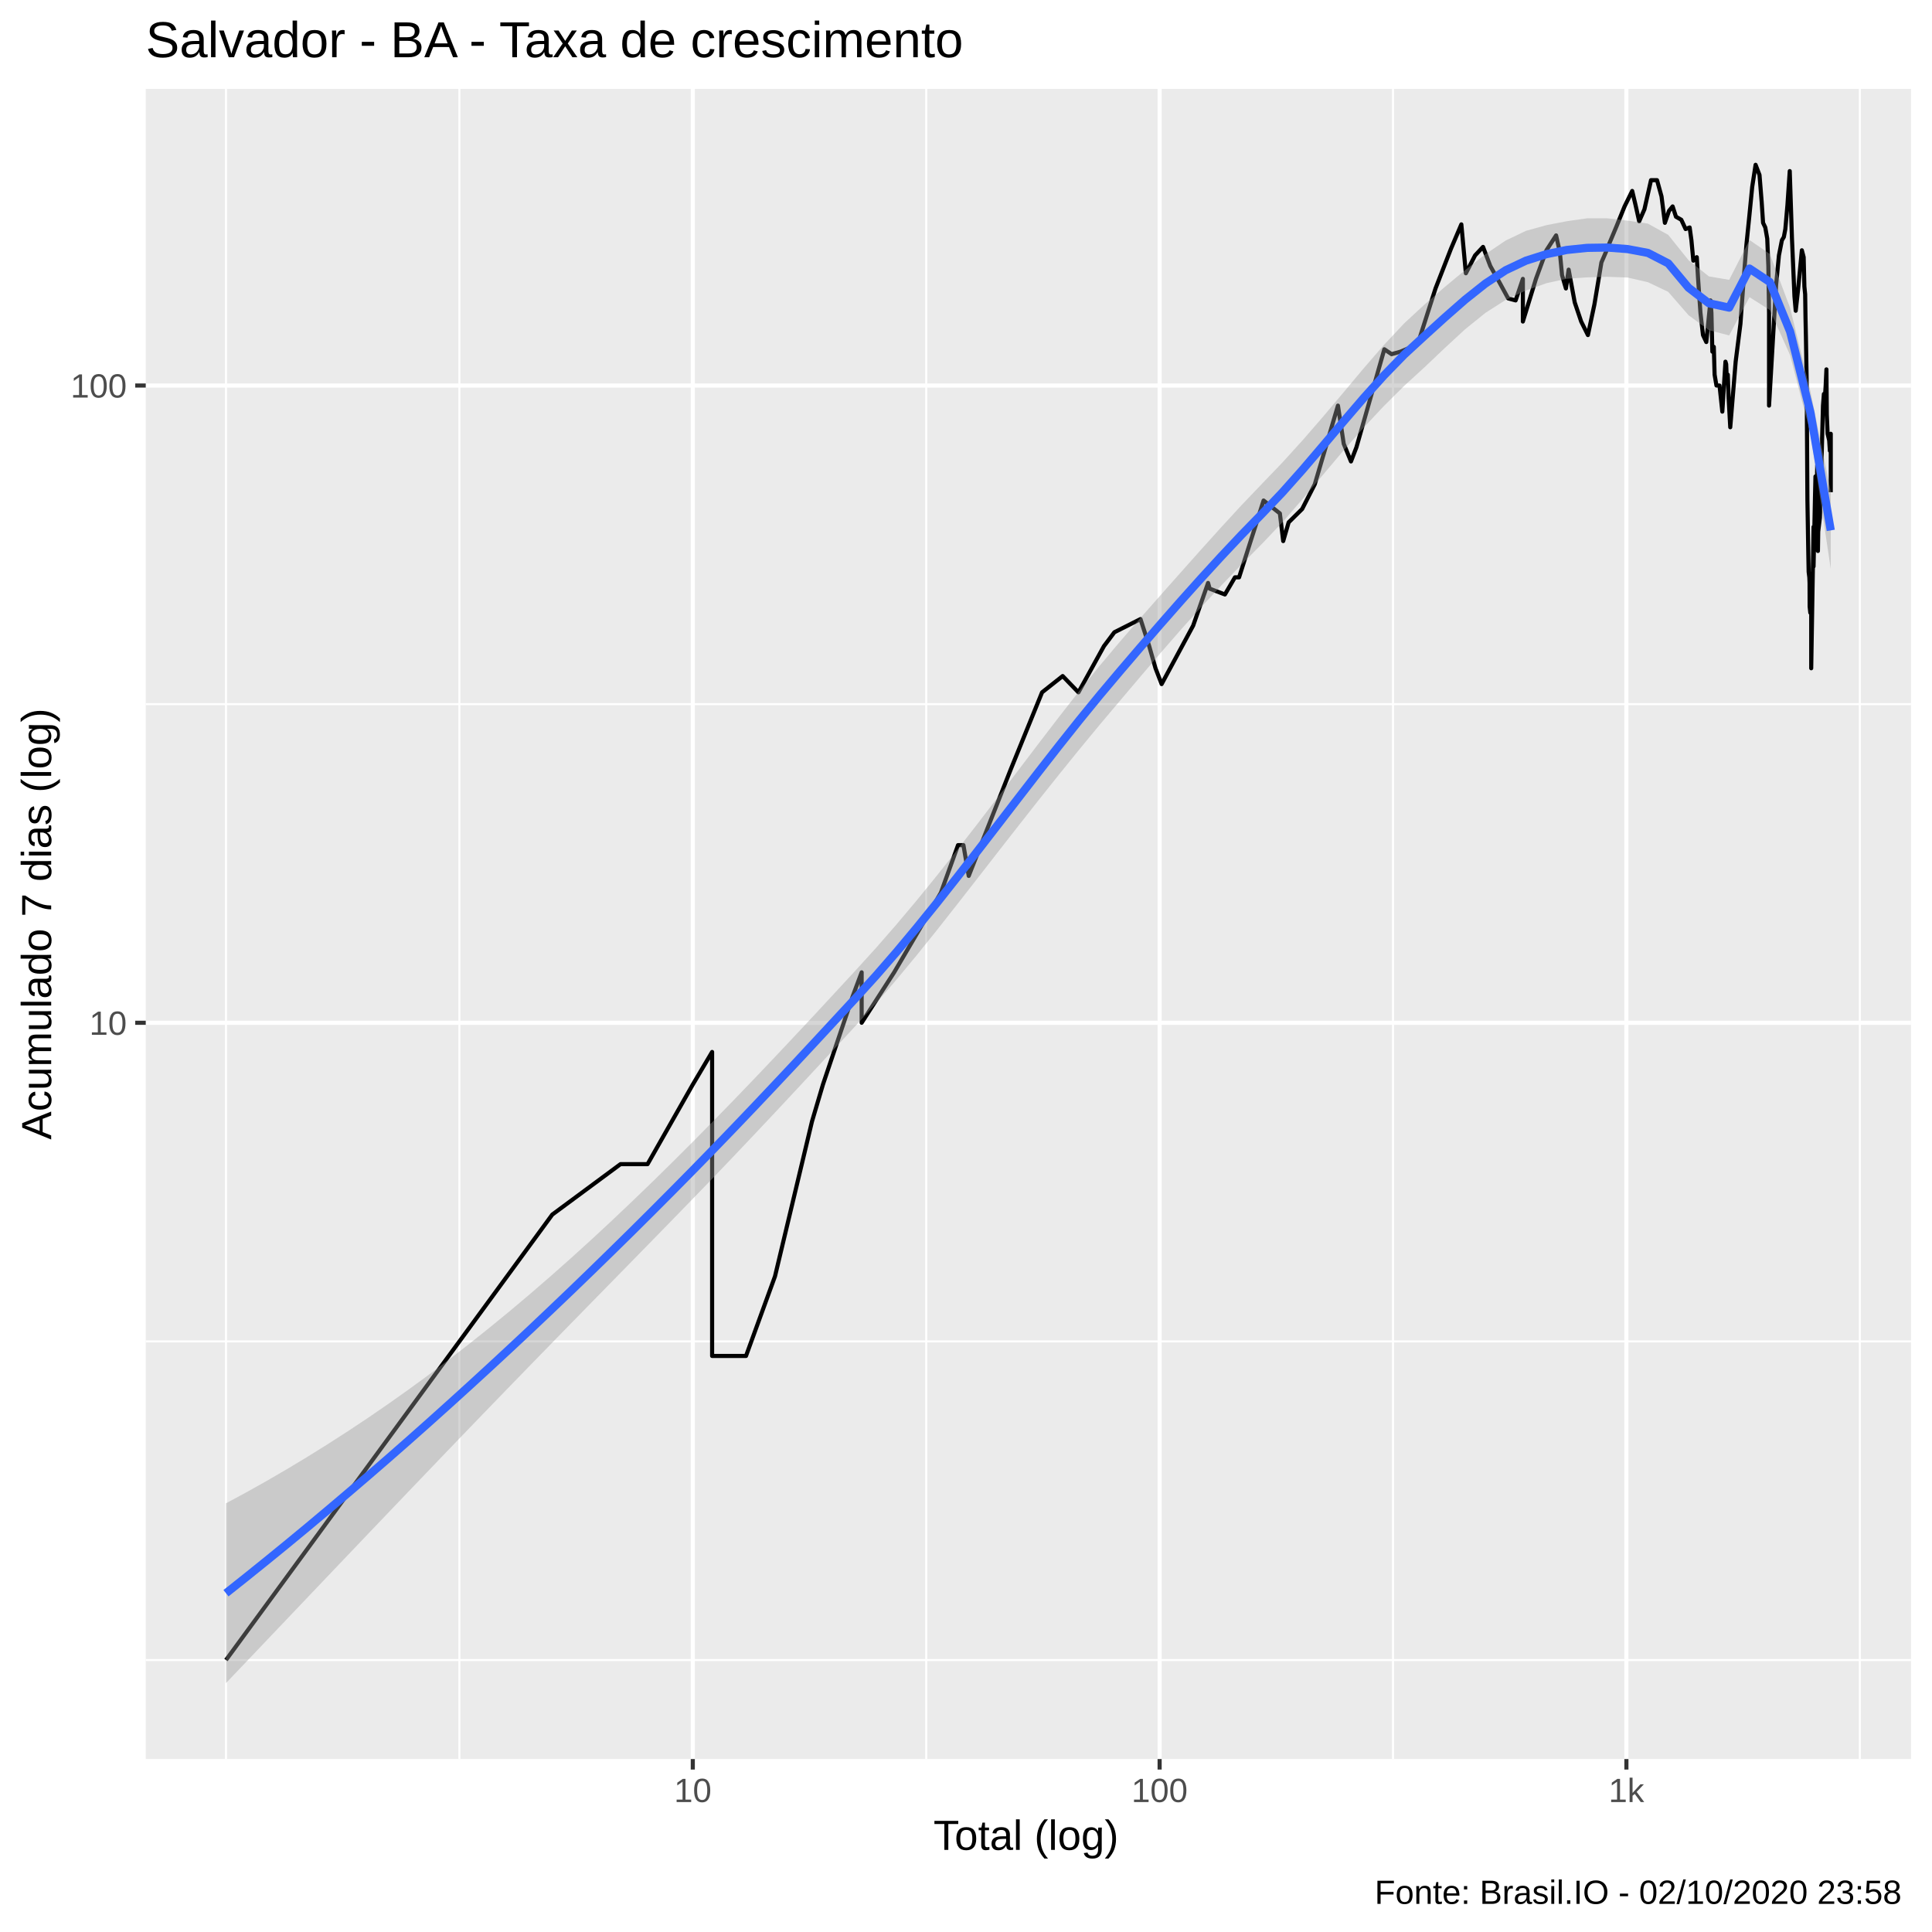
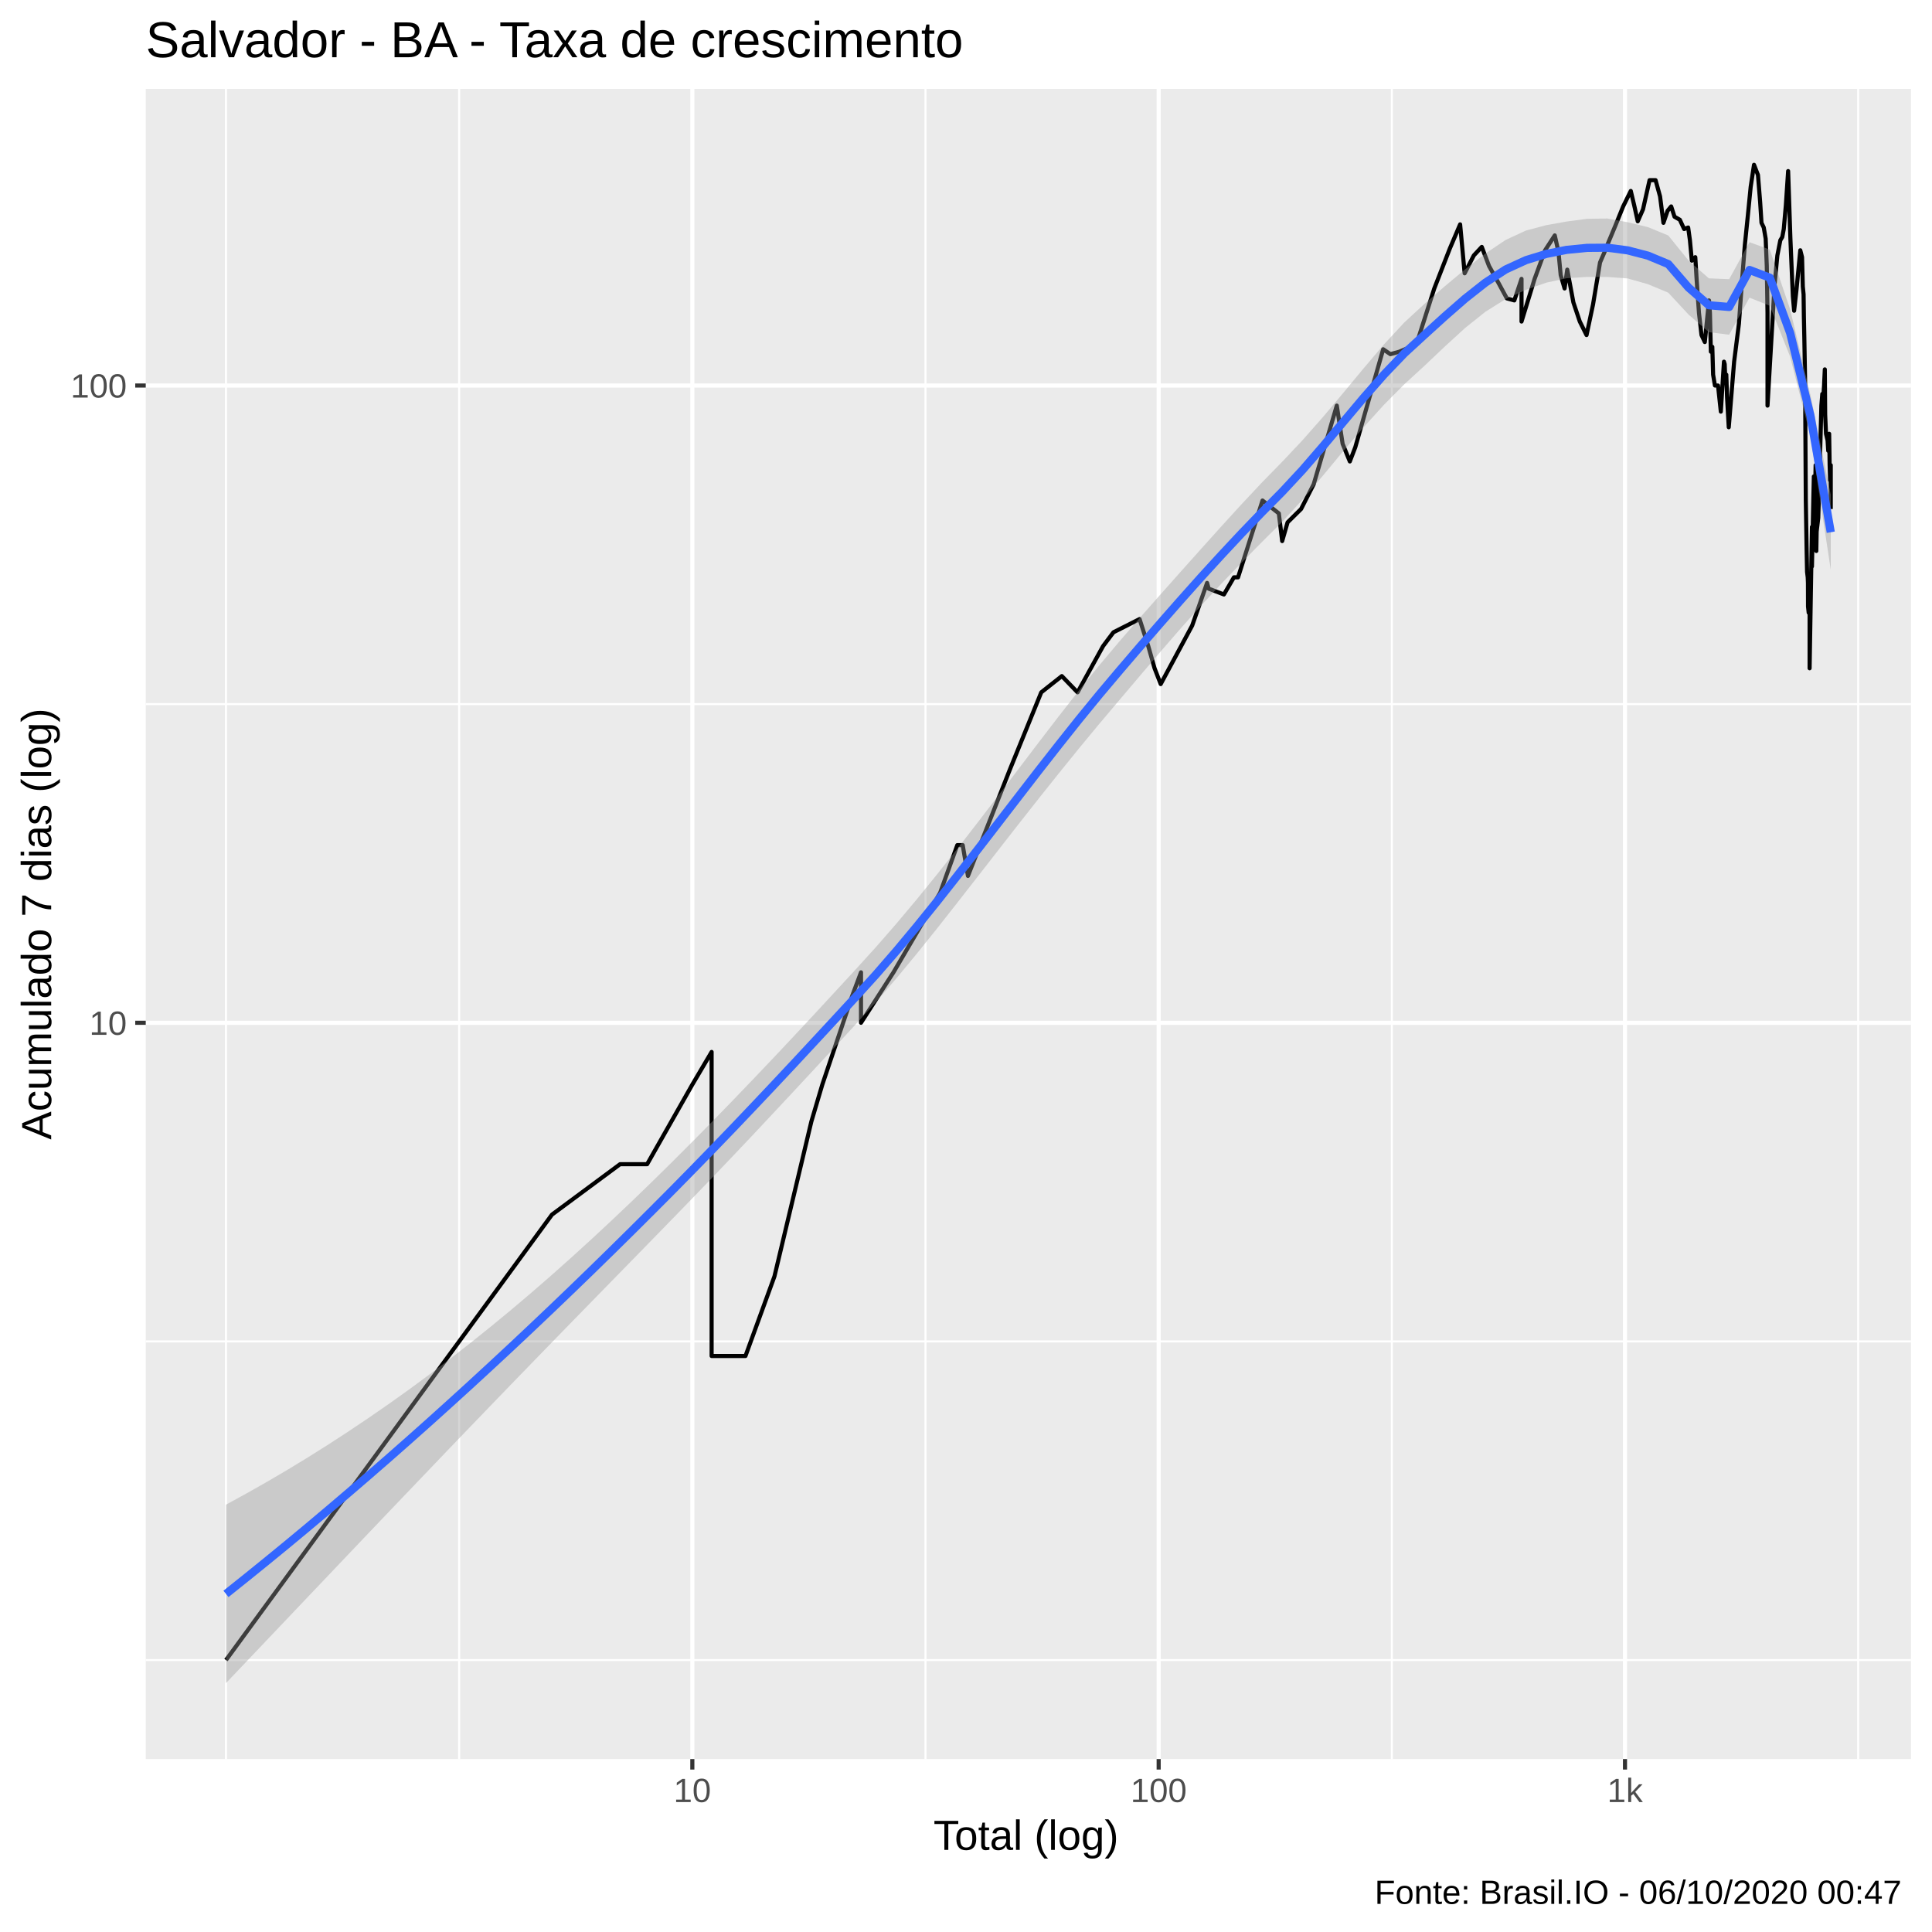
<svg xmlns="http://www.w3.org/2000/svg" viewBox="0 0 504.00 504.00">
  <defs>
    <style type="text/css">
    line, polyline, polygon, path, rect, circle {
      fill: none;
      stroke: #000000;
      stroke-linecap: round;
      stroke-linejoin: round;
      stroke-miterlimit: 10.00;
    }
  </style>
  </defs>
  <rect width="100%" height="100%" style="stroke: none; fill: #FFFFFF;" />
  <rect x="-0" y="0.00" width="504.00" height="504.00" style="stroke-width: 1.07; stroke: #FFFFFF; fill: #FFFFFF;" />
  <defs>
    <clipPath id="cpMzguMDJ8NDk4LjUyfDQ1OC44OHwyMy4xOQ==">
      <rect x="38.02" y="23.19" width="460.50" height="435.69" />
    </clipPath>
  </defs>
  <rect x="38.02" y="23.19" width="460.50" height="435.69" style="stroke-width: 1.07; stroke: none; fill: #EBEBEB;" clip-path="url(#cpMzguMDJ8NDk4LjUyfDQ1OC44OHwyMy4xOQ==)" />
-   <polyline points="38.02,433.05 498.52,433.05 " style="stroke-width: 0.53; stroke: #FFFFFF; stroke-linecap: butt;" clip-path="url(#cpMzguMDJ8NDk4LjUyfDQ1OC44OHwyMy4xOQ==)" />
-   <polyline points="38.02,349.93 498.52,349.93 " style="stroke-width: 0.53; stroke: #FFFFFF; stroke-linecap: butt;" clip-path="url(#cpMzguMDJ8NDk4LjUyfDQ1OC44OHwyMy4xOQ==)" />
+   <polyline points="38.02,433.06 498.52,433.06 " style="stroke-width: 0.53; stroke: #FFFFFF; stroke-linecap: butt;" clip-path="url(#cpMzguMDJ8NDk4LjUyfDQ1OC44OHwyMy4xOQ==)" />
+   <polyline points="38.02,349.94 498.52,349.94 " style="stroke-width: 0.53; stroke: #FFFFFF; stroke-linecap: butt;" clip-path="url(#cpMzguMDJ8NDk4LjUyfDQ1OC44OHwyMy4xOQ==)" />
  <polyline points="38.02,183.69 498.52,183.69 " style="stroke-width: 0.53; stroke: #FFFFFF; stroke-linecap: butt;" clip-path="url(#cpMzguMDJ8NDk4LjUyfDQ1OC44OHwyMy4xOQ==)" />
  <polyline points="58.95,458.88 58.95,23.19 " style="stroke-width: 0.53; stroke: #FFFFFF; stroke-linecap: butt;" clip-path="url(#cpMzguMDJ8NDk4LjUyfDQ1OC44OHwyMy4xOQ==)" />
-   <polyline points="119.84,458.88 119.84,23.19 " style="stroke-width: 0.53; stroke: #FFFFFF; stroke-linecap: butt;" clip-path="url(#cpMzguMDJ8NDk4LjUyfDQ1OC44OHwyMy4xOQ==)" />
-   <polyline points="241.62,458.88 241.62,23.19 " style="stroke-width: 0.53; stroke: #FFFFFF; stroke-linecap: butt;" clip-path="url(#cpMzguMDJ8NDk4LjUyfDQ1OC44OHwyMy4xOQ==)" />
-   <polyline points="363.39,458.88 363.39,23.19 " style="stroke-width: 0.53; stroke: #FFFFFF; stroke-linecap: butt;" clip-path="url(#cpMzguMDJ8NDk4LjUyfDQ1OC44OHwyMy4xOQ==)" />
-   <polyline points="485.17,458.88 485.17,23.19 " style="stroke-width: 0.53; stroke: #FFFFFF; stroke-linecap: butt;" clip-path="url(#cpMzguMDJ8NDk4LjUyfDQ1OC44OHwyMy4xOQ==)" />
+   <polyline points="119.78,458.88 119.78,23.19 " style="stroke-width: 0.53; stroke: #FFFFFF; stroke-linecap: butt;" clip-path="url(#cpMzguMDJ8NDk4LjUyfDQ1OC44OHwyMy4xOQ==)" />
+   <polyline points="241.43,458.88 241.43,23.19 " style="stroke-width: 0.53; stroke: #FFFFFF; stroke-linecap: butt;" clip-path="url(#cpMzguMDJ8NDk4LjUyfDQ1OC44OHwyMy4xOQ==)" />
+   <polyline points="363.09,458.88 363.09,23.19 " style="stroke-width: 0.53; stroke: #FFFFFF; stroke-linecap: butt;" clip-path="url(#cpMzguMDJ8NDk4LjUyfDQ1OC44OHwyMy4xOQ==)" />
+   <polyline points="484.74,458.88 484.74,23.19 " style="stroke-width: 0.53; stroke: #FFFFFF; stroke-linecap: butt;" clip-path="url(#cpMzguMDJ8NDk4LjUyfDQ1OC44OHwyMy4xOQ==)" />
  <polyline points="38.02,266.81 498.52,266.81 " style="stroke-width: 1.07; stroke: #FFFFFF; stroke-linecap: butt;" clip-path="url(#cpMzguMDJ8NDk4LjUyfDQ1OC44OHwyMy4xOQ==)" />
  <polyline points="38.02,100.57 498.52,100.57 " style="stroke-width: 1.07; stroke: #FFFFFF; stroke-linecap: butt;" clip-path="url(#cpMzguMDJ8NDk4LjUyfDQ1OC44OHwyMy4xOQ==)" />
-   <polyline points="180.73,458.88 180.73,23.19 " style="stroke-width: 1.07; stroke: #FFFFFF; stroke-linecap: butt;" clip-path="url(#cpMzguMDJ8NDk4LjUyfDQ1OC44OHwyMy4xOQ==)" />
-   <polyline points="302.51,458.88 302.51,23.19 " style="stroke-width: 1.07; stroke: #FFFFFF; stroke-linecap: butt;" clip-path="url(#cpMzguMDJ8NDk4LjUyfDQ1OC44OHwyMy4xOQ==)" />
-   <polyline points="424.28,458.88 424.28,23.19 " style="stroke-width: 1.07; stroke: #FFFFFF; stroke-linecap: butt;" clip-path="url(#cpMzguMDJ8NDk4LjUyfDQ1OC44OHwyMy4xOQ==)" />
-   <polyline points="58.95,433.05 95.61,383.01 95.61,383.01 95.61,383.01 117.06,353.73 144.07,316.85 144.07,316.85 161.87,303.69 168.93,303.69 180.73,282.92 185.77,274.42 185.77,282.92 185.77,303.69 185.77,303.69 185.77,332.96 185.77,353.73 194.61,353.73 202.17,332.96 211.82,292.56 211.82,292.56 214.68,282.92 222.43,259.93 224.78,253.65 224.78,266.81 233.26,253.65 245.45,232.88 249.92,220.47 251.33,220.47 252.71,228.50 263.69,200.66 271.84,180.61 277.22,176.36 281.33,180.61 287.99,168.55 289.37,166.72 290.70,164.94 297.52,161.50 299.79,168.55 301.44,174.33 303.03,178.46 311.26,163.20 315.15,152.07 315.56,153.56 319.54,155.08 322.16,150.61 323.24,150.61 329.63,130.57 333.88,133.93 334.75,141.15 336.17,136.26 339.69,132.79 342.99,126.32 349.03,105.81 350.54,115.78 352.43,120.38 353.85,116.68 361.13,91.11 363.02,92.39 365.33,91.74 369.81,89.85 374.48,75.25 378.53,64.85 381.22,58.53 382.40,71.29 384.80,66.63 386.88,64.41 388.77,69.39 391.20,73.74 393.43,77.84 395.38,78.37 397.27,72.75 397.27,83.88 400.68,72.75 403.42,65.29 405.94,61.41 406.91,65.74 407.49,71.78 408.50,75.25 409.21,70.34 410.80,78.90 412.48,83.88 414.24,87.41 415.93,79.44 417.76,68.46 418.94,65.74 419.81,63.54 421.74,58.94 423.80,53.85 425.79,49.81 426.66,53.47 427.61,57.73 428.98,54.61 430.70,47.00 432.27,47.00 433.44,51.25 434.32,58.13 435.40,54.99 436.34,53.85 437.21,56.54 438.60,57.33 439.72,59.75 440.78,59.34 441.24,62.68 441.74,68.00 442.64,67.09 442.98,72.75 443.60,81.63 444.26,87.41 445.12,89.23 446.22,78.37 446.46,81.63 446.70,91.74 447.08,90.48 447.29,97.74 447.77,100.57 448.57,100.57 449.30,107.38 450.12,94.35 450.31,95.01 450.48,99.14 450.73,97.74 450.93,103.52 451.37,111.46 452.78,94.35 454.03,84.46 454.84,73.25 455.57,63.98 456.33,56.54 457.10,48.74 457.98,42.99 459.00,45.64 459.57,52.72 459.93,58.13 460.51,59.34 461.02,62.26 461.31,69.39 461.49,81.63 461.49,105.81 463.34,74.24 464.07,66.63 464.84,62.68 465.35,61.83 465.74,59.75 466.29,53.47 466.89,44.63 467.47,62.26 467.78,69.39 468.12,77.31 468.45,81.07 469.04,75.76 470.05,65.29 470.52,67.09 470.71,74.74 470.91,76.79 471.00,82.75 471.11,88.01 471.30,99.14 471.50,130.57 471.72,143.73 471.82,149.18 472.00,150.61 472.06,152.07 472.08,158.22 472.25,159.84 472.49,156.63 472.49,174.33 473.10,137.45 473.10,147.78 473.48,129.48 473.60,124.29 473.66,129.48 473.83,132.79 474.06,121.34 474.24,143.73 474.32,138.66 474.75,135.08 475.10,123.29 475.56,105.81 475.80,102.77 475.94,105.81 476.26,100.57 476.46,96.36 476.56,108.18 476.77,113.16 477.18,114.90 477.36,117.59 477.59,113.16 477.59,128.41 " style="stroke-width: 1.07; stroke-linecap: butt;" clip-path="url(#cpMzguMDJ8NDk4LjUyfDQ1OC44OHwyMy4xOQ==)" />
-   <polygon points="58.95,392.17 64.25,389.31 69.55,386.34 74.85,383.26 80.15,380.07 85.45,376.77 90.75,373.36 96.05,369.84 101.35,366.20 106.65,362.44 111.95,358.57 117.24,354.58 122.54,350.47 127.84,346.24 133.14,341.89 138.44,337.42 143.74,332.83 149.04,328.13 154.34,323.32 159.64,318.40 164.94,313.37 170.24,308.26 175.54,303.05 180.83,297.77 186.13,292.40 191.43,286.96 196.73,281.45 202.03,275.87 207.33,270.24 212.63,264.57 217.93,258.85 223.23,253.11 228.53,247.28 233.83,241.20 239.13,234.90 244.43,228.39 249.72,221.70 255.02,214.88 260.32,207.95 265.62,200.97 270.92,193.99 276.22,187.08 281.52,180.30 286.82,173.73 292.12,167.43 297.42,161.32 302.72,155.30 308.02,149.33 313.31,143.39 318.61,137.51 323.91,131.75 329.21,126.21 334.51,120.69 339.81,114.85 345.11,108.74 350.41,102.45 355.71,96.12 361.01,90.00 366.31,84.35 371.61,79.44 376.90,74.86 382.20,70.46 387.50,66.32 392.80,62.74 398.10,60.21 403.40,58.74 408.70,57.71 414.00,56.95 419.30,56.95 424.60,57.55 429.90,58.34 435.20,61.28 440.49,67.88 445.79,72.10 451.09,73.00 456.39,62.61 461.69,66.25 466.99,80.34 472.29,102.10 477.59,128.30 477.59,148.42 472.29,113.13 466.99,92.66 461.69,80.88 456.39,77.52 451.09,87.50 445.79,86.13 440.49,82.23 435.20,76.14 429.90,73.62 424.60,72.40 419.30,72.21 414.00,72.36 408.70,72.72 403.40,73.88 398.10,75.78 392.80,78.23 387.50,81.62 382.20,85.90 376.90,90.79 371.61,95.81 366.31,100.66 361.01,105.92 355.71,111.59 350.41,117.61 345.11,123.88 339.81,130.18 334.51,136.28 329.21,141.87 323.91,147.23 318.61,152.73 313.31,158.41 308.02,164.30 302.72,170.39 297.42,176.60 292.12,182.86 286.82,189.14 281.52,195.56 276.22,202.11 270.92,208.76 265.62,215.50 260.32,222.29 255.02,229.11 249.72,235.90 244.43,242.62 239.13,249.21 233.83,255.60 228.53,261.74 223.23,267.57 217.93,273.30 212.63,279.01 207.33,284.71 202.03,290.38 196.73,296.01 191.43,301.60 186.13,307.15 180.83,312.63 175.54,318.07 170.24,323.50 164.94,328.92 159.64,334.33 154.34,339.74 149.04,345.16 143.74,350.59 138.44,356.03 133.14,361.49 127.84,366.96 122.54,372.45 117.24,377.96 111.95,383.48 106.65,389.01 101.35,394.56 96.05,400.11 90.75,405.67 85.45,411.23 80.15,416.80 74.85,422.37 69.55,427.94 64.25,433.51 58.95,439.07 " style="stroke-width: 0.00; stroke: none; fill: #999999; fill-opacity: 0.40;" clip-path="url(#cpMzguMDJ8NDk4LjUyfDQ1OC44OHwyMy4xOQ==)" />
-   <polyline points="58.95,392.17 64.25,389.31 69.55,386.34 74.85,383.26 80.15,380.07 85.45,376.77 90.75,373.36 96.05,369.84 101.35,366.20 106.65,362.44 111.95,358.57 117.24,354.58 122.54,350.47 127.84,346.24 133.14,341.89 138.44,337.42 143.74,332.83 149.04,328.13 154.34,323.32 159.64,318.40 164.94,313.37 170.24,308.26 175.54,303.05 180.83,297.77 186.13,292.40 191.43,286.96 196.73,281.45 202.03,275.87 207.33,270.24 212.63,264.57 217.93,258.85 223.23,253.11 228.53,247.28 233.83,241.20 239.13,234.90 244.43,228.39 249.72,221.70 255.02,214.88 260.32,207.95 265.62,200.97 270.92,193.99 276.22,187.08 281.52,180.30 286.82,173.73 292.12,167.43 297.42,161.32 302.72,155.30 308.02,149.33 313.31,143.39 318.61,137.51 323.91,131.75 329.21,126.21 334.51,120.69 339.81,114.85 345.11,108.74 350.41,102.45 355.71,96.12 361.01,90.00 366.31,84.35 371.61,79.44 376.90,74.86 382.20,70.46 387.50,66.32 392.80,62.74 398.10,60.21 403.40,58.74 408.70,57.71 414.00,56.95 419.30,56.95 424.60,57.55 429.90,58.34 435.20,61.28 440.49,67.88 445.79,72.10 451.09,73.00 456.39,62.61 461.69,66.25 466.99,80.34 472.29,102.10 477.59,128.30 " style="stroke-width: 2.13; stroke: none;" clip-path="url(#cpMzguMDJ8NDk4LjUyfDQ1OC44OHwyMy4xOQ==)" />
-   <polyline points="477.59,148.42 472.29,113.13 466.99,92.66 461.69,80.88 456.39,77.52 451.09,87.50 445.79,86.13 440.49,82.23 435.20,76.14 429.90,73.62 424.60,72.40 419.30,72.21 414.00,72.36 408.70,72.72 403.40,73.88 398.10,75.78 392.80,78.23 387.50,81.62 382.20,85.90 376.90,90.79 371.61,95.81 366.31,100.66 361.01,105.92 355.71,111.59 350.41,117.61 345.11,123.88 339.81,130.18 334.51,136.28 329.21,141.87 323.91,147.23 318.61,152.73 313.31,158.41 308.02,164.30 302.72,170.39 297.42,176.60 292.12,182.86 286.82,189.14 281.52,195.56 276.22,202.11 270.92,208.76 265.62,215.50 260.32,222.29 255.02,229.11 249.72,235.90 244.43,242.62 239.13,249.21 233.83,255.60 228.53,261.74 223.23,267.57 217.93,273.30 212.63,279.01 207.33,284.71 202.03,290.38 196.73,296.01 191.43,301.60 186.13,307.15 180.83,312.63 175.54,318.07 170.24,323.50 164.94,328.92 159.64,334.33 154.34,339.74 149.04,345.16 143.74,350.59 138.44,356.03 133.14,361.49 127.84,366.96 122.54,372.45 117.24,377.96 111.95,383.48 106.65,389.01 101.35,394.56 96.05,400.11 90.75,405.67 85.45,411.23 80.15,416.80 74.85,422.37 69.55,427.94 64.25,433.51 58.95,439.07 " style="stroke-width: 2.13; stroke: none;" clip-path="url(#cpMzguMDJ8NDk4LjUyfDQ1OC44OHwyMy4xOQ==)" />
-   <polyline points="58.95,415.62 64.25,411.41 69.55,407.14 74.85,402.82 80.15,398.44 85.45,394.00 90.75,389.51 96.05,384.97 101.35,380.38 106.65,375.73 111.95,371.02 117.24,366.27 122.54,361.46 127.84,356.60 133.14,351.69 138.44,346.73 143.74,341.71 149.04,336.65 154.34,331.53 159.64,326.36 164.94,321.15 170.24,315.88 175.54,310.56 180.83,305.20 186.13,299.77 191.43,294.28 196.73,288.73 202.03,283.12 207.33,277.48 212.63,271.79 217.93,266.07 223.23,260.34 228.53,254.51 233.83,248.40 239.13,242.05 244.43,235.50 249.72,228.80 255.02,221.99 260.32,215.12 265.62,208.23 270.92,201.38 276.22,194.59 281.52,187.93 286.82,181.44 292.12,175.15 297.42,168.96 302.72,162.84 308.02,156.81 313.31,150.90 318.61,145.12 323.91,139.49 329.21,134.04 334.51,128.48 339.81,122.52 345.11,116.31 350.41,110.03 355.71,103.86 361.01,97.96 366.31,92.51 371.61,87.63 376.90,82.83 382.20,78.18 387.50,73.97 392.80,70.49 398.10,67.99 403.40,66.31 408.70,65.21 414.00,64.66 419.30,64.58 424.60,64.98 429.90,65.98 435.20,68.71 440.49,75.06 445.79,79.11 451.09,80.25 456.39,70.06 461.69,73.57 466.99,86.50 472.29,107.62 477.59,138.36 " style="stroke-width: 2.13; stroke: #3366FF; stroke-linecap: butt;" clip-path="url(#cpMzguMDJ8NDk4LjUyfDQ1OC44OHwyMy4xOQ==)" />
+   <polyline points="180.61,458.88 180.61,23.19 " style="stroke-width: 1.07; stroke: #FFFFFF; stroke-linecap: butt;" clip-path="url(#cpMzguMDJ8NDk4LjUyfDQ1OC44OHwyMy4xOQ==)" />
+   <polyline points="302.26,458.88 302.26,23.19 " style="stroke-width: 1.07; stroke: #FFFFFF; stroke-linecap: butt;" clip-path="url(#cpMzguMDJ8NDk4LjUyfDQ1OC44OHwyMy4xOQ==)" />
+   <polyline points="423.91,458.88 423.91,23.19 " style="stroke-width: 1.07; stroke: #FFFFFF; stroke-linecap: butt;" clip-path="url(#cpMzguMDJ8NDk4LjUyfDQ1OC44OHwyMy4xOQ==)" />
+   <polyline points="58.95,433.06 95.58,383.01 95.58,383.01 95.58,383.01 117.00,353.74 143.99,316.86 143.99,316.86 161.76,303.70 168.82,303.70 180.61,282.93 185.64,274.42 185.64,282.93 185.64,303.70 185.64,303.70 185.64,332.97 185.64,353.74 194.47,353.74 202.03,332.97 211.66,292.57 211.66,292.57 214.52,282.93 222.26,259.93 224.61,253.65 224.61,266.81 233.08,253.65 245.26,232.88 249.73,220.47 251.14,220.47 252.51,228.50 263.48,200.66 271.63,180.61 277.00,176.37 281.10,180.61 287.76,168.55 289.13,166.72 290.47,164.94 297.28,161.50 299.55,168.55 301.19,174.33 302.79,178.46 311.00,163.20 314.89,152.07 315.30,153.56 319.28,155.08 321.89,150.61 322.97,150.61 329.35,130.57 333.61,133.93 334.48,141.15 335.89,136.26 339.41,132.79 342.70,126.32 348.73,105.81 350.25,115.78 352.13,120.38 353.55,116.68 360.83,91.11 362.71,92.39 365.02,91.75 369.49,89.85 374.16,75.25 378.21,64.85 380.90,58.53 382.08,71.30 384.47,66.64 386.55,64.41 388.44,69.39 390.87,73.74 393.09,77.84 395.04,78.37 396.92,72.75 396.92,83.88 400.33,72.75 403.07,65.29 405.59,61.41 406.56,65.74 407.14,71.78 408.15,75.25 408.85,70.34 410.45,78.90 412.12,83.88 413.88,87.41 415.57,79.44 417.40,68.46 418.58,65.74 419.45,63.54 421.37,58.94 423.43,53.85 425.42,49.81 426.29,53.47 427.24,57.73 428.61,54.61 430.32,47.00 431.89,47.00 433.06,51.25 433.94,58.13 435.02,54.99 435.96,53.85 436.83,56.54 438.22,57.33 439.34,59.75 440.39,59.35 440.85,62.68 441.35,68.00 442.25,67.09 442.59,72.75 443.21,81.63 443.87,87.41 444.73,89.23 445.83,78.37 446.07,81.63 446.31,91.75 446.69,90.48 446.90,97.74 447.37,100.57 448.18,100.57 448.91,107.38 449.73,94.35 449.92,95.01 450.08,99.14 450.34,97.74 450.53,103.52 450.98,111.46 452.38,94.35 453.63,84.46 454.44,73.25 455.17,63.98 455.93,56.54 456.70,48.74 457.57,42.99 458.60,45.64 459.17,52.72 459.52,58.13 460.11,59.35 460.61,62.26 460.90,69.39 461.09,81.63 461.09,105.81 462.94,74.24 463.66,66.64 464.43,62.68 464.94,61.83 465.33,59.75 465.88,53.47 466.47,44.63 467.06,62.26 467.36,69.39 467.71,77.32 468.03,81.07 468.63,75.76 469.64,65.29 470.10,67.09 470.30,74.75 470.50,76.79 470.58,82.75 470.69,88.01 470.89,99.14 471.08,130.57 471.30,143.73 471.41,149.18 471.58,150.61 471.64,152.07 471.66,158.22 471.83,159.84 472.07,156.63 472.07,174.33 472.68,137.45 472.68,147.78 473.06,129.48 473.18,124.29 473.24,129.48 473.41,132.79 473.64,121.34 473.82,143.73 473.91,138.66 474.33,135.08 474.68,123.29 475.14,105.81 475.38,102.77 475.52,105.81 475.84,100.57 476.04,96.36 476.13,108.18 476.35,113.16 476.76,114.90 476.93,117.59 477.17,113.16 477.30,121.34 477.42,125.30 477.59,121.34 477.59,132.79 " style="stroke-width: 1.07; stroke-linecap: butt;" clip-path="url(#cpMzguMDJ8NDk4LjUyfDQ1OC44OHwyMy4xOQ==)" />
+   <polygon points="58.95,392.52 64.25,389.62 69.55,386.62 74.85,383.51 80.15,380.29 85.45,376.96 90.75,373.52 96.05,369.96 101.35,366.30 106.65,362.52 111.95,358.62 117.24,354.61 122.54,350.48 127.84,346.23 133.14,341.87 138.44,337.38 143.74,332.78 149.04,328.06 154.34,323.23 159.64,318.30 164.94,313.27 170.24,308.14 175.54,302.92 180.83,297.63 186.13,292.25 191.43,286.79 196.73,281.27 202.03,275.69 207.33,270.05 212.63,264.36 217.93,258.63 223.23,252.88 228.53,247.04 233.83,240.96 239.13,234.64 244.43,228.12 249.72,221.43 255.02,214.60 260.32,207.68 265.62,200.70 270.92,193.73 276.22,186.82 281.52,180.06 286.82,173.50 292.12,167.21 297.42,161.10 302.72,155.09 308.02,149.13 313.31,143.21 318.61,137.32 323.91,131.51 329.21,125.86 334.51,120.44 339.81,114.81 345.11,108.80 350.41,102.50 355.71,96.11 361.01,89.87 366.31,84.15 371.61,79.26 376.90,74.68 382.20,70.26 387.50,66.13 392.80,62.58 398.10,60.13 403.40,58.73 408.70,57.79 414.00,57.08 419.30,57.00 424.60,57.97 429.90,59.25 435.20,61.43 440.49,67.97 445.79,72.61 451.09,72.83 456.39,63.18 461.69,65.11 466.99,80.68 472.29,103.05 477.59,129.04 477.59,148.63 472.29,113.78 466.99,93.02 461.69,79.77 456.39,77.65 451.09,87.32 445.79,86.65 440.49,82.06 435.20,76.35 429.90,74.14 424.60,72.64 419.30,72.25 414.00,72.24 408.70,72.58 403.40,73.73 398.10,75.59 392.80,78.00 387.50,81.33 382.20,85.56 376.90,90.41 371.61,95.42 366.31,100.28 361.01,105.62 355.71,111.47 350.41,117.69 345.11,124.08 339.81,130.33 334.51,136.10 329.21,141.38 323.91,146.75 318.61,152.28 313.31,158.00 308.02,163.92 302.72,170.03 297.42,176.24 292.12,182.50 286.82,188.77 281.52,195.18 276.22,201.73 270.92,208.38 265.62,215.11 260.32,221.91 255.02,228.72 249.72,235.51 244.43,242.24 239.13,248.83 233.83,255.23 228.53,261.38 223.23,267.22 217.93,272.96 212.63,278.69 207.33,284.39 202.03,290.07 196.73,295.72 191.43,301.32 186.13,306.88 180.83,312.38 175.54,317.83 170.24,323.27 164.94,328.70 159.64,334.12 154.34,339.55 149.04,344.98 143.74,350.42 138.44,355.88 133.14,361.35 127.84,366.84 122.54,372.34 117.24,377.85 111.95,383.39 106.65,388.93 101.35,394.48 96.05,400.04 90.75,405.61 85.45,411.19 80.15,416.76 74.85,422.34 69.55,427.92 64.25,433.50 58.95,439.07 " style="stroke-width: 0.00; stroke: none; fill: #999999; fill-opacity: 0.40;" clip-path="url(#cpMzguMDJ8NDk4LjUyfDQ1OC44OHwyMy4xOQ==)" />
+   <polyline points="58.95,392.52 64.25,389.62 69.55,386.62 74.85,383.51 80.15,380.29 85.45,376.96 90.75,373.52 96.05,369.96 101.35,366.30 106.65,362.52 111.95,358.62 117.24,354.61 122.54,350.48 127.84,346.23 133.14,341.87 138.44,337.38 143.74,332.78 149.04,328.06 154.34,323.23 159.64,318.30 164.94,313.27 170.24,308.14 175.54,302.92 180.83,297.63 186.13,292.25 191.43,286.79 196.73,281.27 202.03,275.69 207.33,270.05 212.63,264.36 217.93,258.63 223.23,252.88 228.53,247.04 233.83,240.96 239.13,234.64 244.43,228.12 249.72,221.43 255.02,214.60 260.32,207.68 265.62,200.70 270.92,193.73 276.22,186.82 281.52,180.06 286.82,173.50 292.12,167.21 297.42,161.10 302.72,155.09 308.02,149.13 313.31,143.21 318.61,137.32 323.91,131.51 329.21,125.86 334.51,120.44 339.81,114.81 345.11,108.80 350.41,102.50 355.71,96.11 361.01,89.87 366.31,84.15 371.61,79.26 376.90,74.68 382.20,70.26 387.50,66.13 392.80,62.58 398.10,60.13 403.40,58.73 408.70,57.79 414.00,57.08 419.30,57.00 424.60,57.97 429.90,59.25 435.20,61.43 440.49,67.97 445.79,72.61 451.09,72.83 456.39,63.18 461.69,65.11 466.99,80.68 472.29,103.05 477.59,129.04 " style="stroke-width: 2.13; stroke: none;" clip-path="url(#cpMzguMDJ8NDk4LjUyfDQ1OC44OHwyMy4xOQ==)" />
+   <polyline points="477.59,148.63 472.29,113.78 466.99,93.02 461.69,79.77 456.39,77.65 451.09,87.32 445.79,86.65 440.49,82.06 435.20,76.35 429.90,74.14 424.60,72.64 419.30,72.25 414.00,72.24 408.70,72.58 403.40,73.73 398.10,75.59 392.80,78.00 387.50,81.33 382.20,85.56 376.90,90.41 371.61,95.42 366.31,100.28 361.01,105.62 355.71,111.47 350.41,117.69 345.11,124.08 339.81,130.33 334.51,136.10 329.21,141.38 323.91,146.75 318.61,152.28 313.31,158.00 308.02,163.92 302.72,170.03 297.42,176.24 292.12,182.50 286.82,188.77 281.52,195.18 276.22,201.73 270.92,208.38 265.62,215.11 260.32,221.91 255.02,228.72 249.72,235.51 244.43,242.24 239.13,248.83 233.83,255.23 228.53,261.38 223.23,267.22 217.93,272.96 212.63,278.69 207.33,284.39 202.03,290.07 196.73,295.72 191.43,301.32 186.13,306.88 180.83,312.38 175.54,317.83 170.24,323.27 164.94,328.70 159.64,334.12 154.34,339.55 149.04,344.98 143.74,350.42 138.44,355.88 133.14,361.35 127.84,366.84 122.54,372.34 117.24,377.85 111.95,383.39 106.65,388.93 101.35,394.48 96.05,400.04 90.75,405.61 85.45,411.19 80.15,416.76 74.85,422.34 69.55,427.92 64.25,433.50 58.95,439.07 " style="stroke-width: 2.13; stroke: none;" clip-path="url(#cpMzguMDJ8NDk4LjUyfDQ1OC44OHwyMy4xOQ==)" />
+   <polyline points="58.95,415.80 64.25,411.56 69.55,407.27 74.85,402.93 80.15,398.53 85.45,394.07 90.75,389.56 96.05,385.00 101.35,380.39 106.65,375.72 111.95,371.00 117.24,366.23 122.54,361.41 127.84,356.53 133.14,351.61 138.44,346.63 143.74,341.60 149.04,336.52 154.34,331.39 159.64,326.21 164.94,320.98 170.24,315.70 175.54,310.38 180.83,305.00 186.13,299.56 191.43,294.06 196.73,288.49 202.03,282.88 207.33,277.22 212.63,271.52 217.93,265.80 223.23,260.05 228.53,254.21 233.83,248.09 239.13,241.74 244.43,235.18 249.72,228.47 255.02,221.66 260.32,214.79 265.62,207.91 270.92,201.05 276.22,194.28 281.52,187.62 286.82,181.14 292.12,174.86 297.42,168.67 302.72,162.56 308.02,156.53 313.31,150.60 318.61,144.80 323.91,139.13 329.21,133.62 334.51,128.27 339.81,122.57 345.11,116.44 350.41,110.09 355.71,103.79 361.01,97.75 366.31,92.21 371.61,87.34 376.90,82.54 382.20,77.91 387.50,73.73 392.80,70.29 398.10,67.86 403.40,66.23 408.70,65.18 414.00,64.66 419.30,64.62 424.60,65.31 429.90,66.69 435.20,68.89 440.49,75.02 445.79,79.63 451.09,80.08 456.39,70.42 461.69,72.44 466.99,86.85 472.29,108.42 477.59,138.84 " style="stroke-width: 2.13; stroke: #3366FF; stroke-linecap: butt;" clip-path="url(#cpMzguMDJ8NDk4LjUyfDQ1OC44OHwyMy4xOQ==)" />
  <defs>
    <clipPath id="cpMC4wMHw1MDQuMDB8NTA0LjAwfDAuMDA=">
      <rect x="0.00" y="0.00" width="504.00" height="504.00" />
    </clipPath>
  </defs>
  <g clip-path="url(#cpMC4wMHw1MDQuMDB8NTA0LjAwfDAuMDA=)">
    <text x="23.30" y="269.96" style="font-size: 8.80px; fill: #4D4D4D; font-family: Arial;" textLength="9.79px" lengthAdjust="spacingAndGlyphs">10</text>
  </g>
  <g clip-path="url(#cpMC4wMHw1MDQuMDB8NTA0LjAwfDAuMDA=)">
    <text x="18.41" y="103.72" style="font-size: 8.80px; fill: #4D4D4D; font-family: Arial;" textLength="14.68px" lengthAdjust="spacingAndGlyphs">100</text>
  </g>
  <polyline points="35.28,266.81 38.02,266.81 " style="stroke-width: 1.07; stroke: #333333; stroke-linecap: butt;" clip-path="url(#cpMC4wMHw1MDQuMDB8NTA0LjAwfDAuMDA=)" />
  <polyline points="35.28,100.57 38.02,100.57 " style="stroke-width: 1.07; stroke: #333333; stroke-linecap: butt;" clip-path="url(#cpMC4wMHw1MDQuMDB8NTA0LjAwfDAuMDA=)" />
-   <polyline points="180.73,461.62 180.73,458.88 " style="stroke-width: 1.07; stroke: #333333; stroke-linecap: butt;" clip-path="url(#cpMC4wMHw1MDQuMDB8NTA0LjAwfDAuMDA=)" />
-   <polyline points="302.51,461.62 302.51,458.88 " style="stroke-width: 1.07; stroke: #333333; stroke-linecap: butt;" clip-path="url(#cpMC4wMHw1MDQuMDB8NTA0LjAwfDAuMDA=)" />
-   <polyline points="424.28,461.62 424.28,458.88 " style="stroke-width: 1.07; stroke: #333333; stroke-linecap: butt;" clip-path="url(#cpMC4wMHw1MDQuMDB8NTA0LjAwfDAuMDA=)" />
+   <polyline points="180.61,461.62 180.61,458.88 " style="stroke-width: 1.07; stroke: #333333; stroke-linecap: butt;" clip-path="url(#cpMC4wMHw1MDQuMDB8NTA0LjAwfDAuMDA=)" />
+   <polyline points="302.26,461.62 302.26,458.88 " style="stroke-width: 1.07; stroke: #333333; stroke-linecap: butt;" clip-path="url(#cpMC4wMHw1MDQuMDB8NTA0LjAwfDAuMDA=)" />
+   <polyline points="423.91,461.62 423.91,458.88 " style="stroke-width: 1.07; stroke: #333333; stroke-linecap: butt;" clip-path="url(#cpMC4wMHw1MDQuMDB8NTA0LjAwfDAuMDA=)" />
  <g clip-path="url(#cpMC4wMHw1MDQuMDB8NTA0LjAwfDAuMDA=)">
-     <text x="175.84" y="470.11" style="font-size: 8.80px; fill: #4D4D4D; font-family: Arial;" textLength="9.79px" lengthAdjust="spacingAndGlyphs">10</text>
+     <text x="175.71" y="470.11" style="font-size: 8.80px; fill: #4D4D4D; font-family: Arial;" textLength="9.79px" lengthAdjust="spacingAndGlyphs">10</text>
  </g>
  <g clip-path="url(#cpMC4wMHw1MDQuMDB8NTA0LjAwfDAuMDA=)">
-     <text x="295.16" y="470.11" style="font-size: 8.80px; fill: #4D4D4D; font-family: Arial;" textLength="14.68px" lengthAdjust="spacingAndGlyphs">100</text>
+     <text x="294.92" y="470.11" style="font-size: 8.80px; fill: #4D4D4D; font-family: Arial;" textLength="14.68px" lengthAdjust="spacingAndGlyphs">100</text>
  </g>
  <g clip-path="url(#cpMC4wMHw1MDQuMDB8NTA0LjAwfDAuMDA=)">
-     <text x="419.63" y="470.11" style="font-size: 8.80px; fill: #4D4D4D; font-family: Arial;" textLength="9.29px" lengthAdjust="spacingAndGlyphs">1k</text>
+     <text x="419.27" y="470.11" style="font-size: 8.80px; fill: #4D4D4D; font-family: Arial;" textLength="9.29px" lengthAdjust="spacingAndGlyphs">1k</text>
  </g>
  <g clip-path="url(#cpMC4wMHw1MDQuMDB8NTA0LjAwfDAuMDA=)">
    <text x="243.51" y="482.57" style="font-size: 11.00px; font-family: Arial;" textLength="49.52px" lengthAdjust="spacingAndGlyphs">Total (log)</text>
  </g>
  <g clip-path="url(#cpMC4wMHw1MDQuMDB8NTA0LjAwfDAuMDA=)">
    <text transform="translate(13.35,297.28) rotate(-90)" style="font-size: 11.00px; font-family: Arial;" textLength="112.50px" lengthAdjust="spacingAndGlyphs">Acumulado 7 dias (log)</text>
  </g>
  <g clip-path="url(#cpMC4wMHw1MDQuMDB8NTA0LjAwfDAuMDA=)">
    <text x="38.02" y="14.93" style="font-size: 13.20px; font-family: Arial;" textLength="215.69px" lengthAdjust="spacingAndGlyphs">Salvador - BA - Taxa de crescimento</text>
  </g>
  <g clip-path="url(#cpMC4wMHw1MDQuMDB8NTA0LjAwfDAuMDA=)">
-     <text x="358.61" y="496.67" style="font-size: 8.80px; font-family: Arial;" textLength="139.91px" lengthAdjust="spacingAndGlyphs">Fonte: Brasil.IO -  02/10/2020 23:58</text>
+     <text x="358.61" y="496.67" style="font-size: 8.80px; font-family: Arial;" textLength="139.91px" lengthAdjust="spacingAndGlyphs">Fonte: Brasil.IO -  06/10/2020 00:47</text>
  </g>
</svg>
